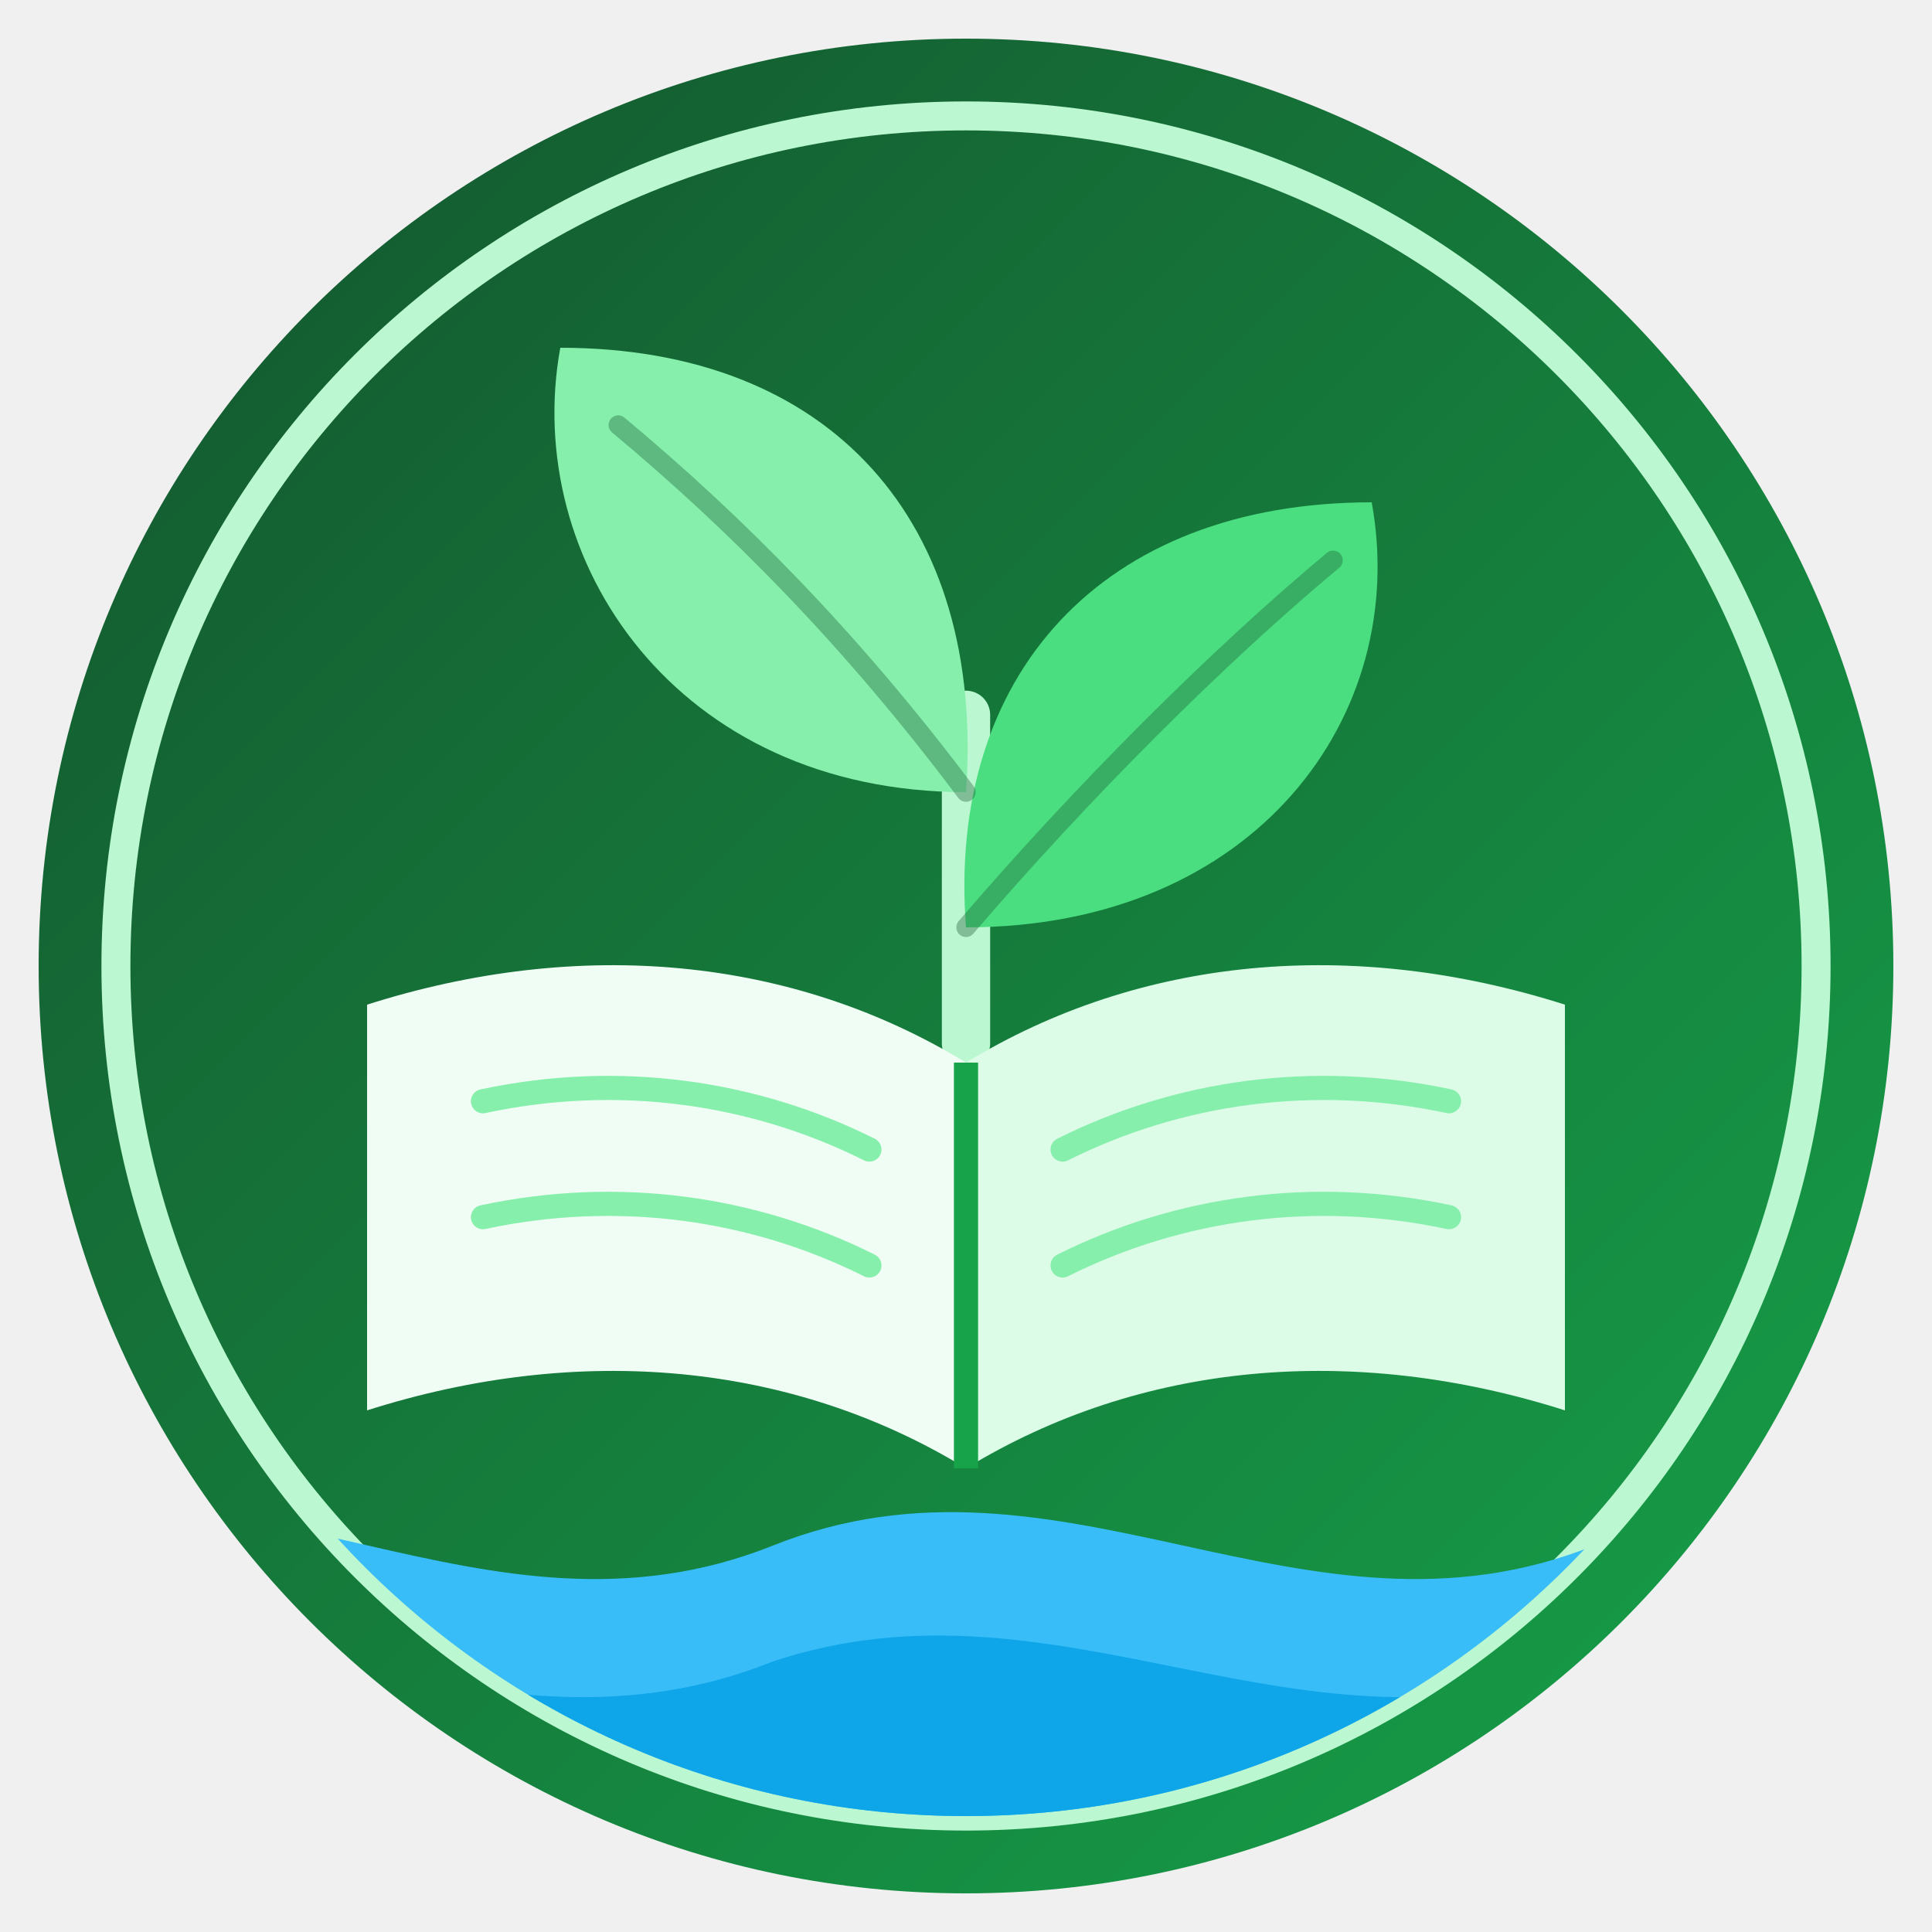
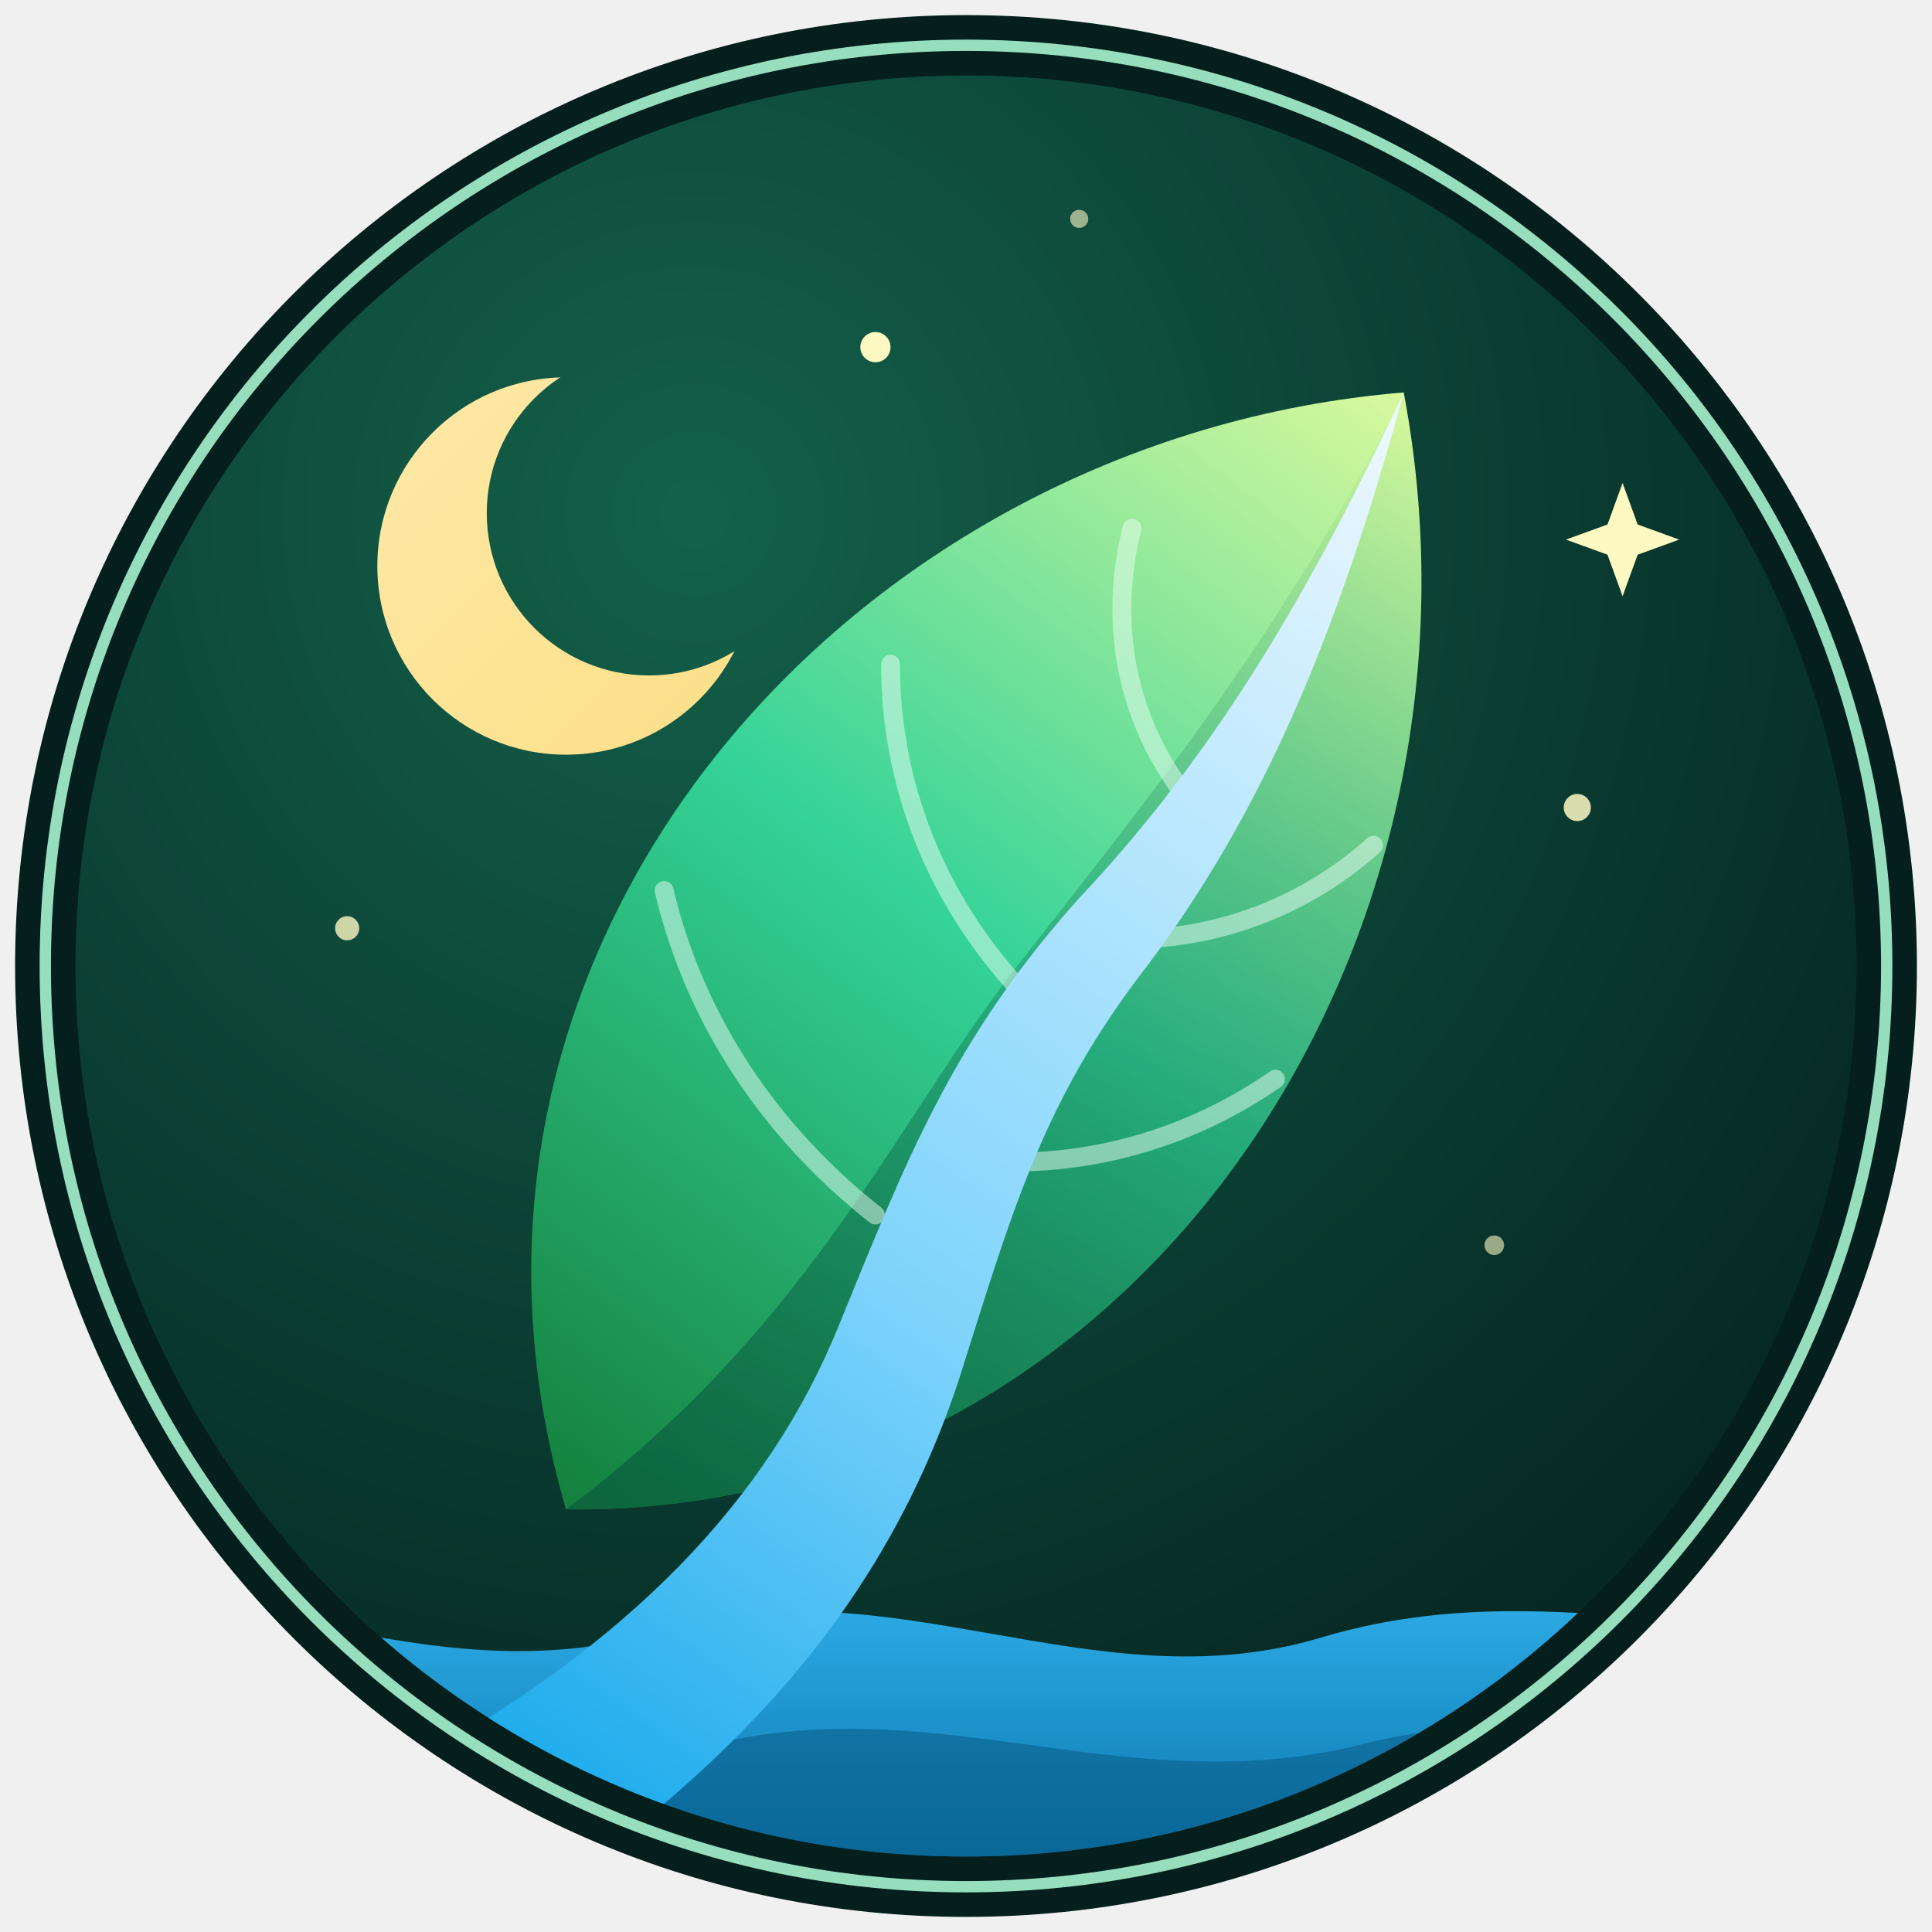
- <svg xmlns="http://www.w3.org/2000/svg" viewBox="0 0 200 200" role="img" aria-label="Logo écologique du Lycée Oued Ellil">
+ <svg xmlns="http://www.w3.org/2000/svg" viewBox="0 0 512 512" role="img" aria-label="Logo écologique du Lycée Oued Ellil">
  <defs>
-     <linearGradient id="fond" x1="0" y1="0" x2="1" y2="1">
-       <stop offset="0" stop-color="#14532d" />
-       <stop offset="1" stop-color="#16a34a" />
+     <radialGradient id="nuit" cx="35%" cy="25%" r="90%">
+       <stop offset="0" stop-color="#14614a" />
+       <stop offset=".55" stop-color="#0a3b30" />
+       <stop offset="1" stop-color="#041f1c" />
+     </radialGradient>
+     <linearGradient id="feuille" x1="150" y1="400" x2="372" y2="104" gradientUnits="userSpaceOnUse">
+       <stop offset="0" stop-color="#15803d" />
+       <stop offset=".5" stop-color="#34d399" />
+       <stop offset="1" stop-color="#d9f99d" />
    </linearGradient>
-     <clipPath id="rond">
-       <circle cx="100" cy="100" r="88" />
+     <linearGradient id="ombre" x1="372" y1="104" x2="240" y2="420" gradientUnits="userSpaceOnUse">
+       <stop offset="0" stop-color="#065f46" stop-opacity="0" />
+       <stop offset="1" stop-color="#064e3b" stop-opacity=".55" />
+     </linearGradient>
+     <linearGradient id="oued" x1="372" y1="104" x2="110" y2="480" gradientUnits="userSpaceOnUse">
+       <stop offset="0" stop-color="#f0f9ff" />
+       <stop offset=".6" stop-color="#7dd3fc" />
+       <stop offset="1" stop-color="#0ea5e9" />
+     </linearGradient>
+     <linearGradient id="eau" x1="0" y1="400" x2="0" y2="512" gradientUnits="userSpaceOnUse">
+       <stop offset="0" stop-color="#38bdf8" />
+       <stop offset="1" stop-color="#0369a1" />
+     </linearGradient>
+     <linearGradient id="lune" x1="0" y1="0" x2="1" y2="1">
+       <stop offset="0" stop-color="#fef3c7" />
+       <stop offset="1" stop-color="#fbbf24" />
+     </linearGradient>
+     <clipPath id="disque">
+       <circle cx="256" cy="256" r="236" />
    </clipPath>
+     <mask id="croissant">
+       <rect width="512" height="512" fill="#000" />
+       <circle cx="150" cy="150" r="50" fill="#fff" />
+       <circle cx="172" cy="136" r="43" fill="#000" />
+     </mask>
  </defs>
-   <circle cx="100" cy="100" r="96" fill="url(#fond)" />
-   <circle cx="100" cy="100" r="88" fill="none" stroke="#bbf7d0" stroke-width="3" />
-   <path d="M100 108 V74" stroke="#bbf7d0" stroke-width="5" stroke-linecap="round" fill="none" />
-   <path d="M100 82 C70 82 54 58 58 36 C86 36 102 54 100 82 Z" fill="#86efac" />
-   <path d="M100 96 C130 96 146 74 142 52 C114 52 98 70 100 96 Z" fill="#4ade80" />
-   <path d="M100 82 C88 66 76 54 64 44" stroke="#14532d" stroke-width="2" fill="none" opacity=".35" stroke-linecap="round" />
-   <path d="M100 96 C112 82 126 68 138 58" stroke="#14532d" stroke-width="2" fill="none" opacity=".35" stroke-linecap="round" />
-   <path d="M100 152 C82 141 60 139 38 146 L38 104 C60 97 82 99 100 110 Z" fill="#f0fdf4" />
-   <path d="M100 152 C118 141 140 139 162 146 L162 104 C140 97 118 99 100 110 Z" fill="#dcfce7" />
-   <path d="M100 110 V152" stroke="#16a34a" stroke-width="2.5" />
-   <path d="M50 114 C64 111 78 113 90 119 M50 126 C64 123 78 125 90 131" stroke="#86efac" stroke-width="2.5" fill="none" stroke-linecap="round" />
-   <path d="M150 114 C136 111 122 113 110 119 M150 126 C136 123 122 125 110 131" stroke="#86efac" stroke-width="2.5" fill="none" stroke-linecap="round" />
-   <g clip-path="url(#rond)">
-     <path d="M0 160 C25 148 50 172 80 160 C110 148 135 172 165 160 C180 154 192 156 200 158 V200 H0 Z" fill="#38bdf8" />
-     <path d="M0 172 C25 162 50 184 80 172 C110 162 135 184 165 172 C180 167 192 168 200 170 V200 H0 Z" fill="#0ea5e9" />
+   <circle cx="256" cy="256" r="252" fill="#041f1c" />
+   <circle cx="256" cy="256" r="236" fill="url(#nuit)" />
+   <circle cx="256" cy="256" r="244" fill="none" stroke="#a7f3d0" stroke-width="3" opacity=".9" />
+   <g clip-path="url(#disque)">
+     <g fill="#fef9c3">
+       <circle cx="232" cy="92" r="4" />
+       <circle cx="92" cy="246" r="3.2" opacity=".8" />
+       <circle cx="418" cy="214" r="3.6" opacity=".85" />
+       <circle cx="396" cy="330" r="2.6" opacity=".6" />
+       <circle cx="286" cy="58" r="2.4" opacity=".6" />
+       <path d="M430 128 l4 11 11 4 -11 4 -4 11 -4 -11 -11 -4 11 -4z" />
+     </g>
+     <rect width="512" height="512" fill="url(#lune)" mask="url(#croissant)" />
+     <path d="M0 432 C60 410 110 452 176 432 C236 414 290 452 350 434 C410 416 460 440 512 426 V512 H0 Z" fill="url(#eau)" />
+     <path d="M0 462 C70 444 120 478 190 462 C250 448 300 478 362 462 C420 448 470 466 512 456 V512 H0 Z" fill="#075985" opacity=".55" />
+     <path d="M150 400 C106 250 226 116 372 104 C400 252 300 402 150 400 Z" fill="url(#feuille)" />
+     <path d="M372 104 C400 252 300 402 150 400 C214 352 236 300 268 258 C304 212 340 168 372 104 Z" fill="url(#ombre)" />
+     <g fill="none" stroke="#ecfdf5" stroke-width="5" stroke-linecap="round" opacity=".5">
+       <path d="M232 322 C204 300 184 270 176 236" />
+       <path d="M270 262 C248 238 236 208 236 176" />
+       <path d="M312 208 C298 188 294 164 300 140" />
+       <path d="M246 306 C280 312 312 304 338 286" />
+       <path d="M286 248 C316 252 344 242 364 224" />
+     </g>
+     <path d="M372 104 C344 164 318 204 286 238 C252 276 240 308 222 352 C204 396 168 436 104 470 L176 478 C216 444 240 408 254 366 C268 322 276 292 304 256 C334 216 354 170 372 104 Z" fill="url(#oued)" />
  </g>
</svg>
